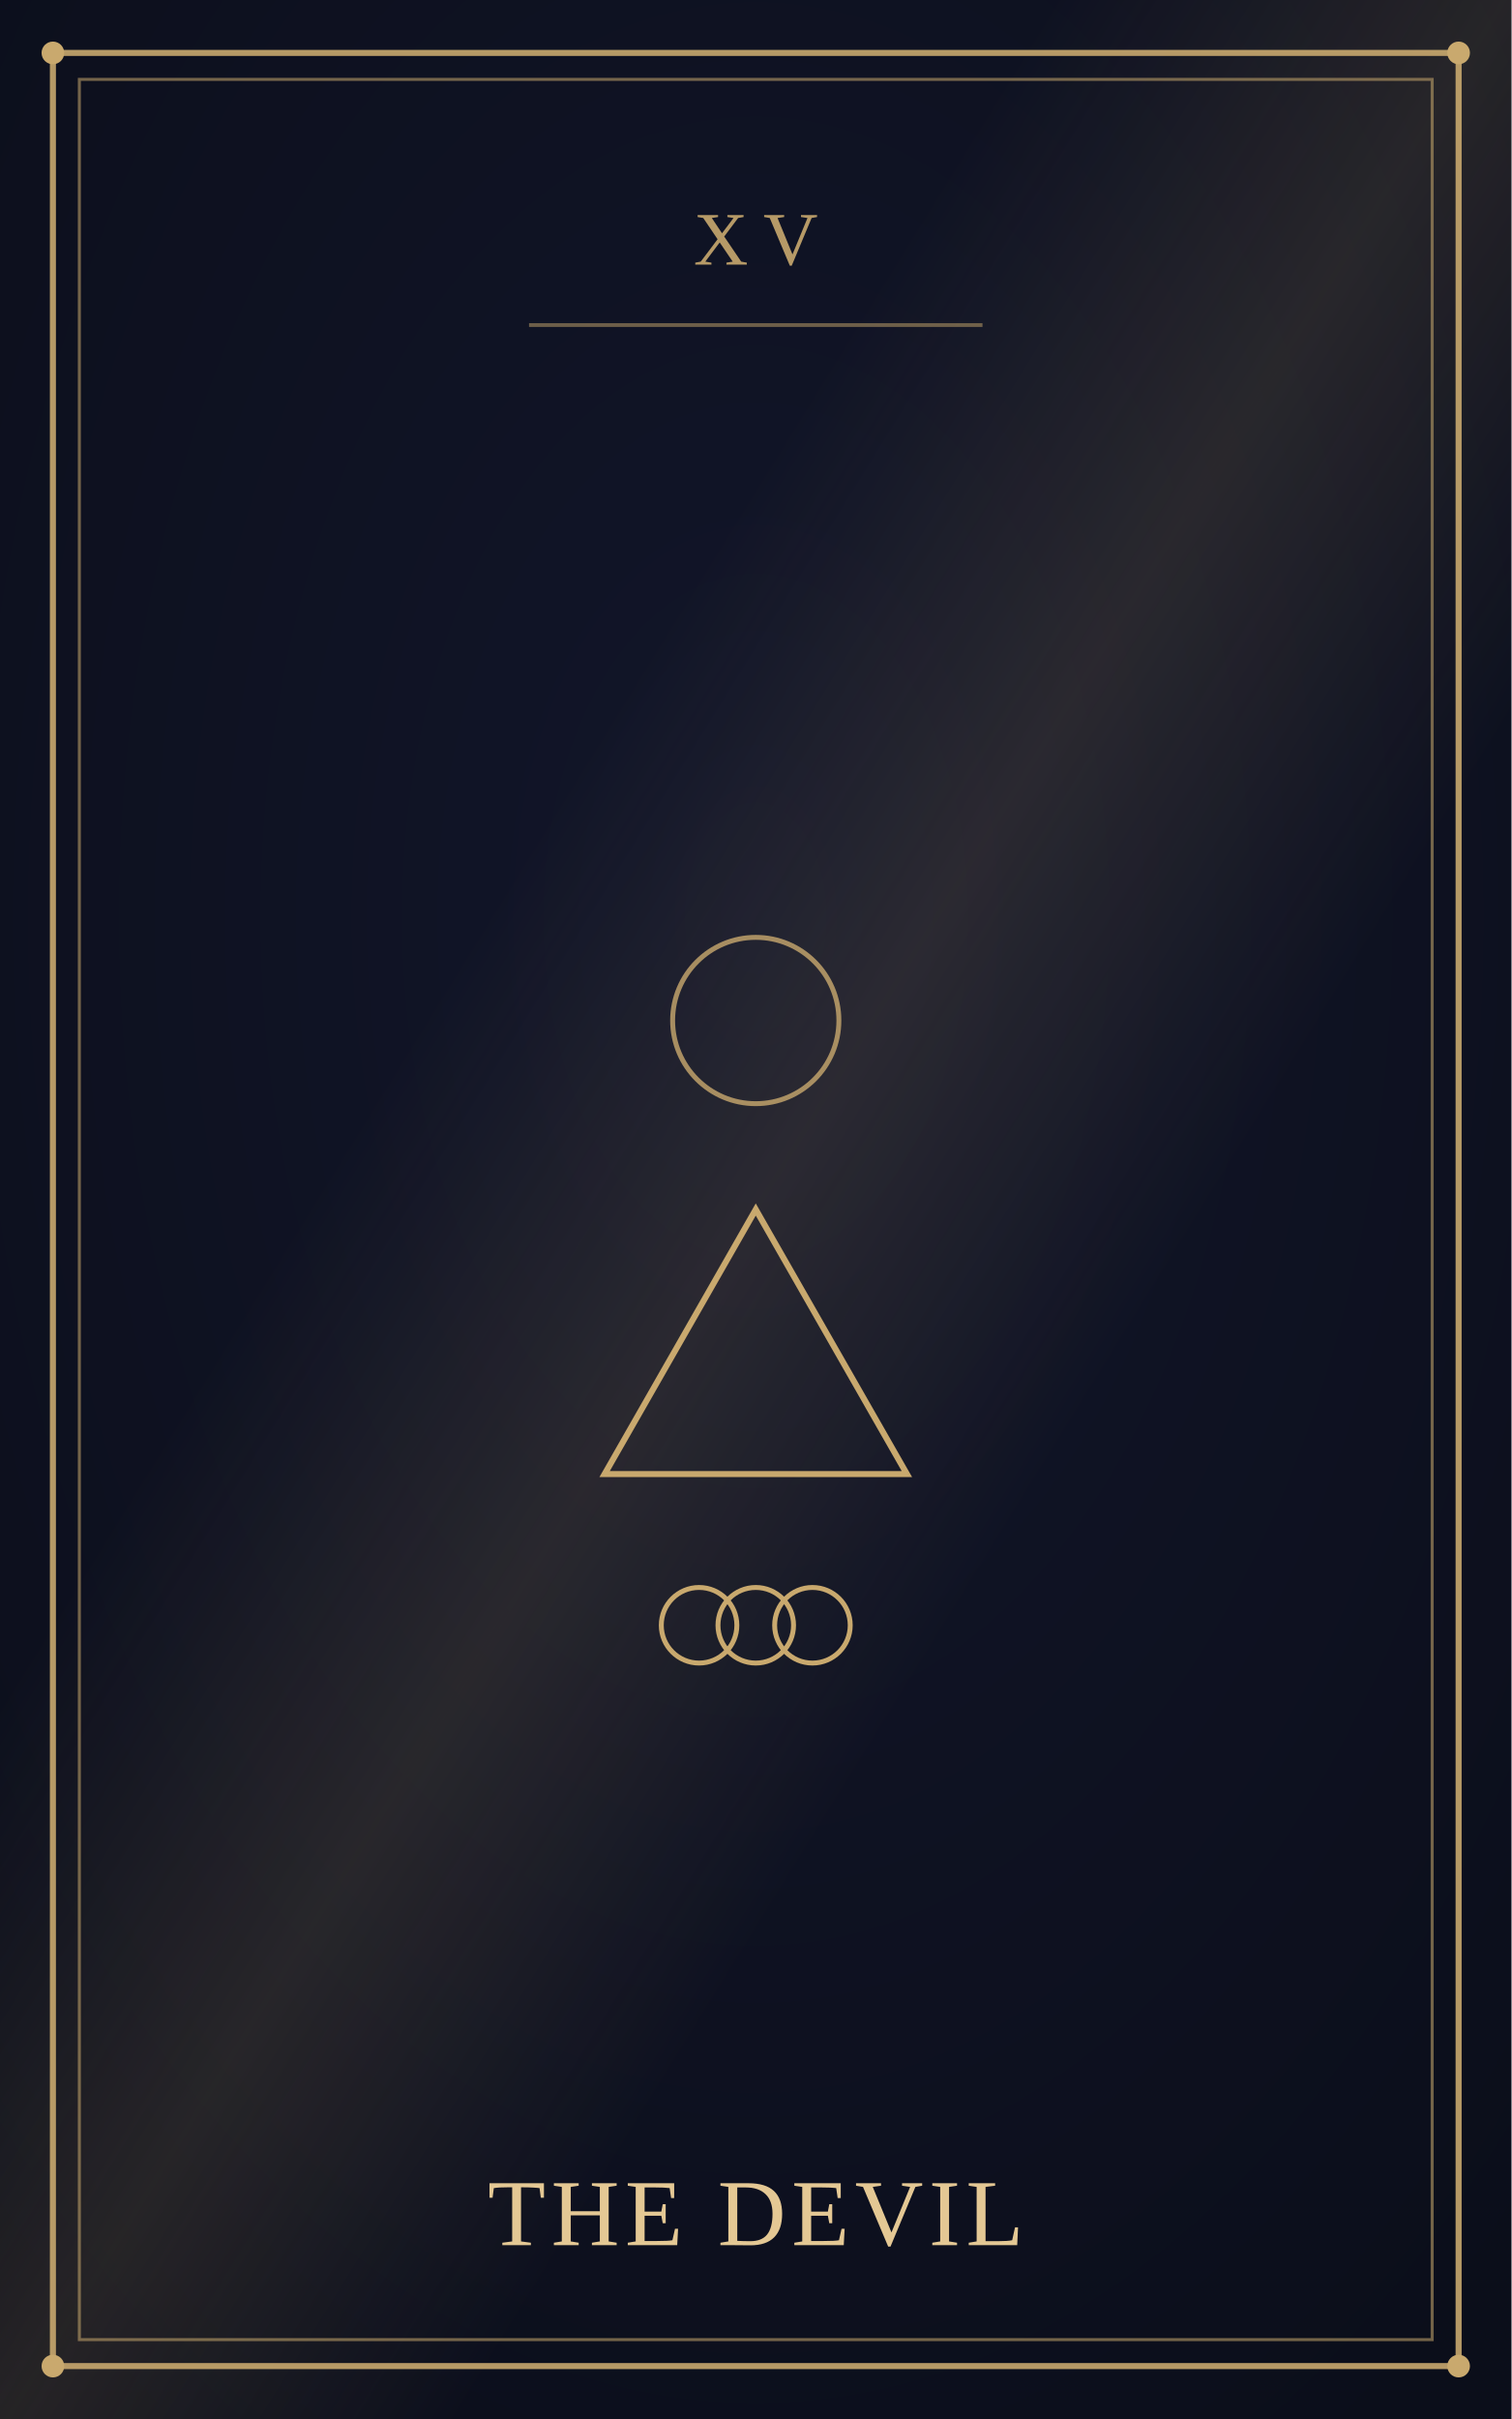
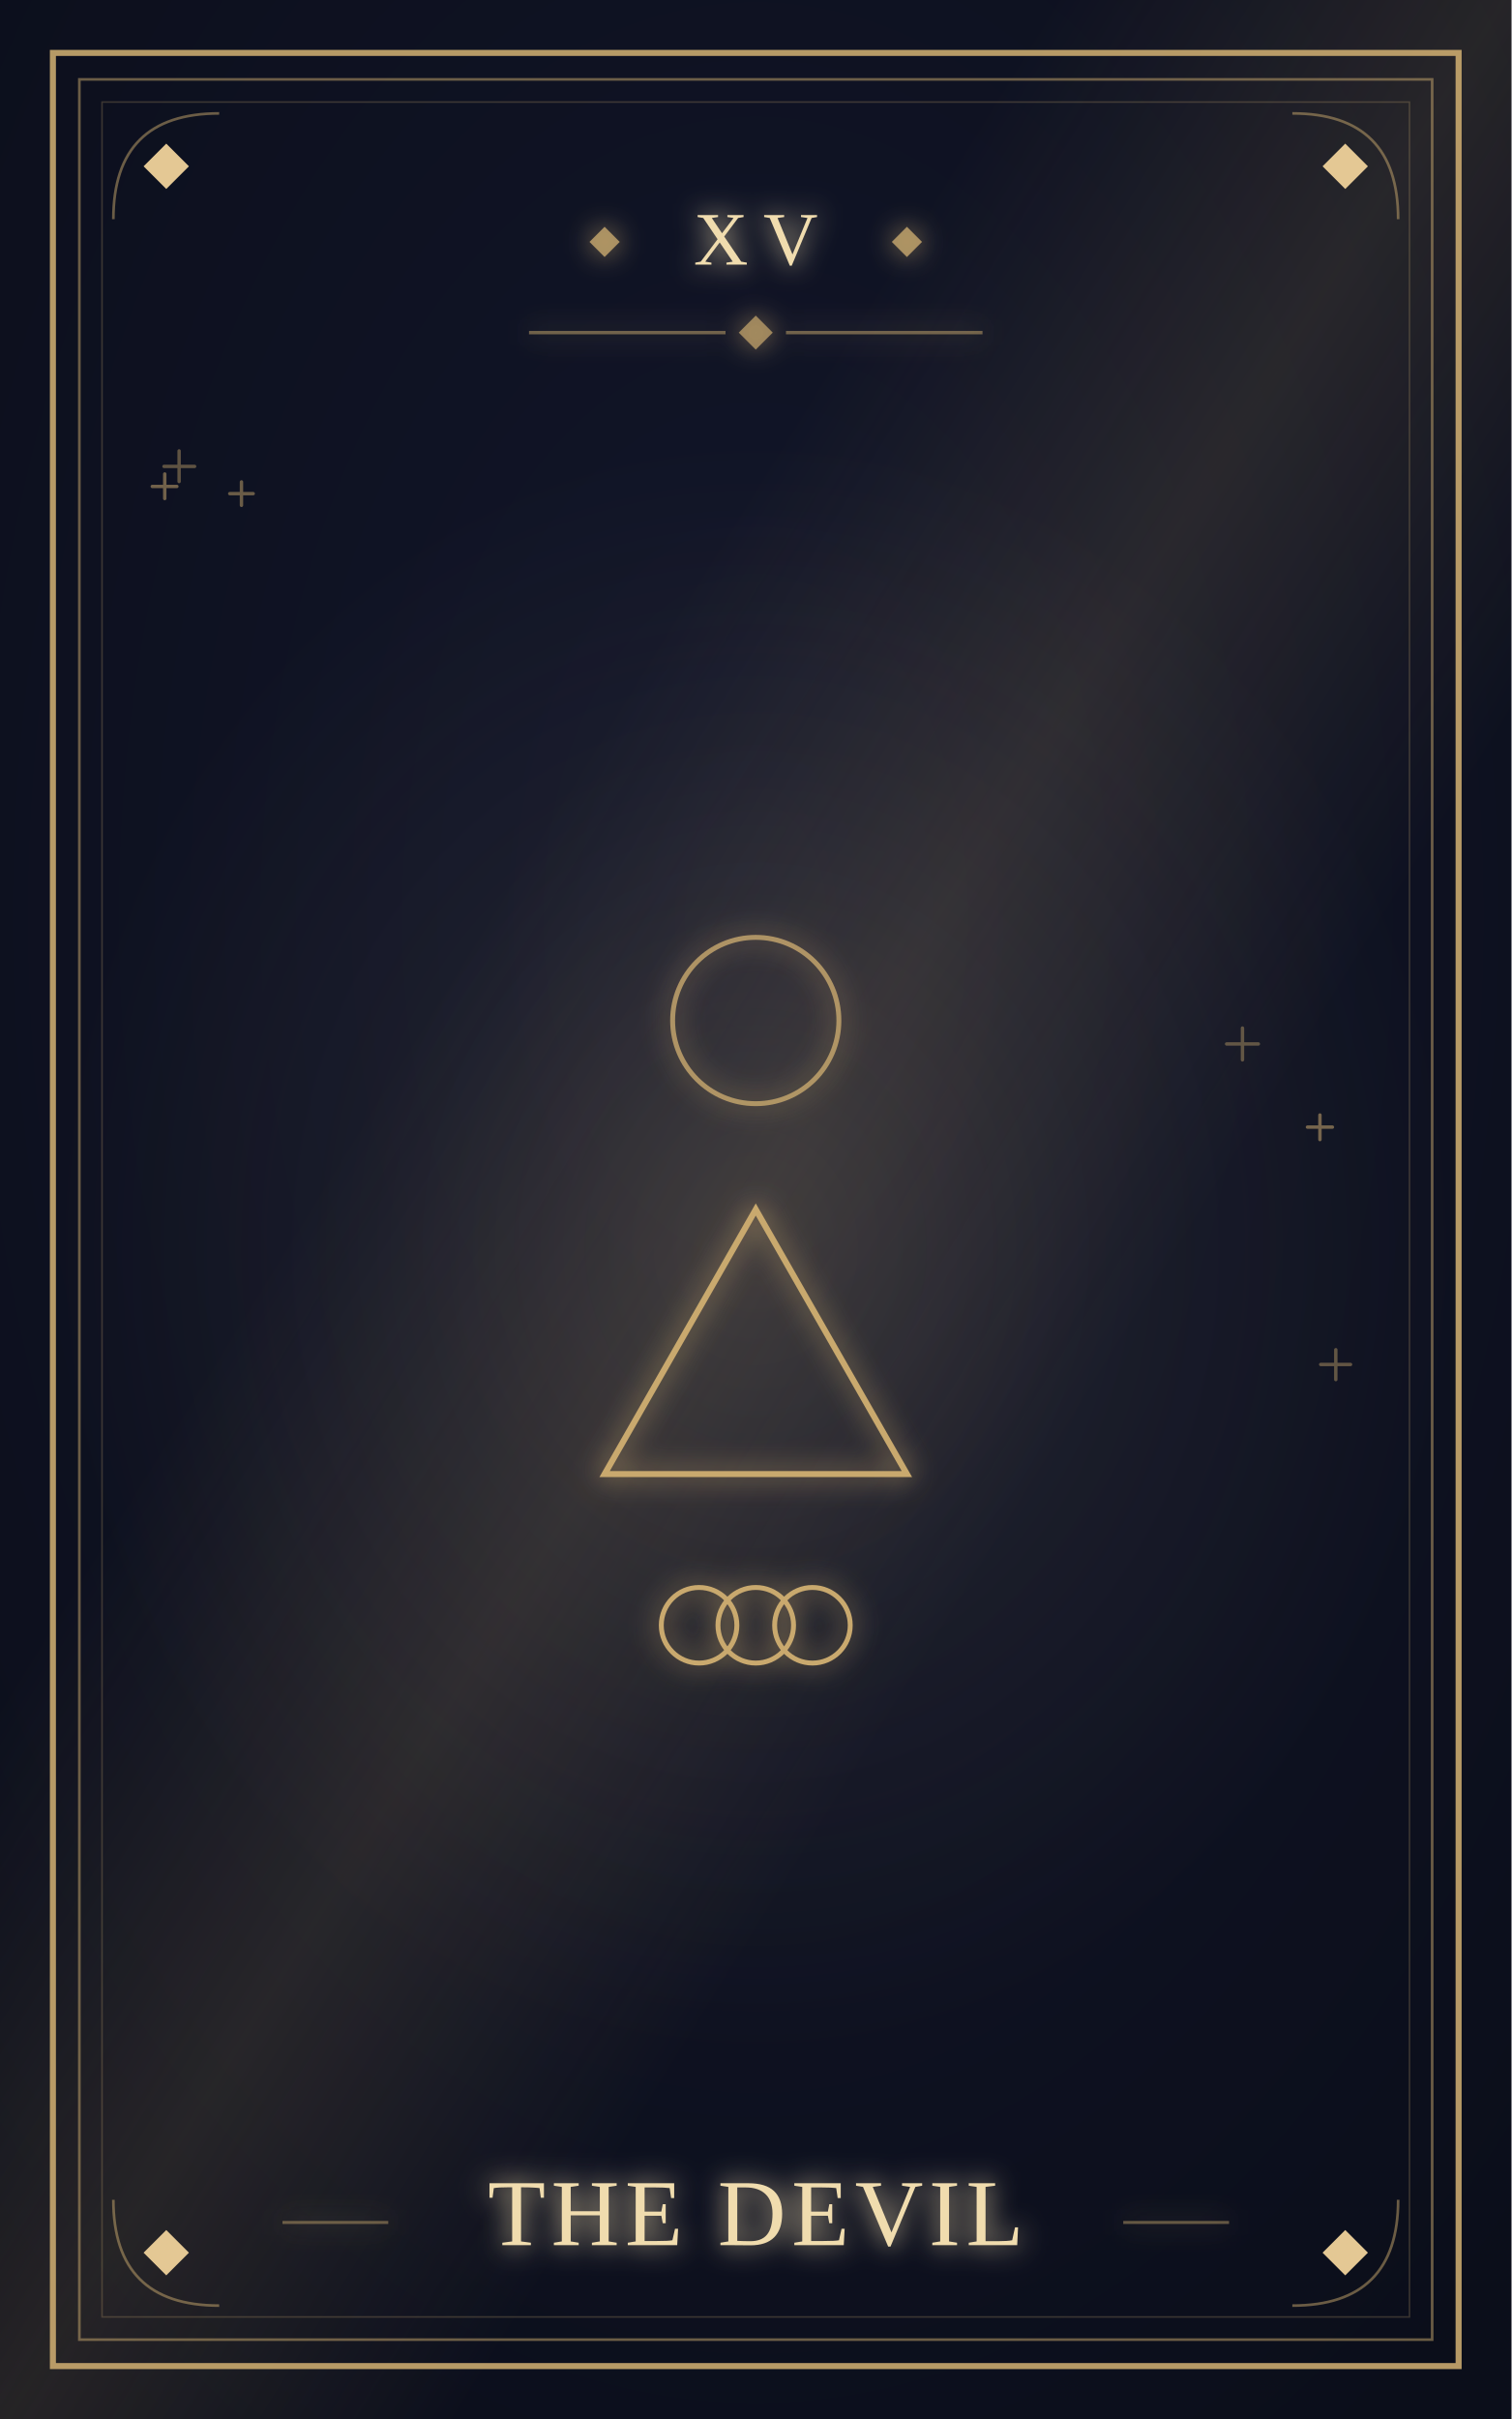
<svg xmlns="http://www.w3.org/2000/svg" viewBox="0 0 400 640" width="400" height="640">
  <defs>
    <radialGradient id="bgGrad" cx="50%" cy="38%" r="75%">
      <stop offset="0%" stop-color="#12162a" />
      <stop offset="100%" stop-color="#0b0e1a" />
    </radialGradient>
    <linearGradient id="sheen" x1="0%" y1="0%" x2="100%" y2="100%">
      <stop offset="35%" stop-color="#c9a96e" stop-opacity="0" />
      <stop offset="50%" stop-color="#c9a96e" stop-opacity="0.14" />
      <stop offset="65%" stop-color="#c9a96e" stop-opacity="0" />
    </linearGradient>
+     <radialGradient id="halo" cx="50%" cy="50%" r="50%">
+       <stop offset="0%" stop-color="#e4c894" stop-opacity="0.13" />
+       <stop offset="45%" stop-color="#e4c894" stop-opacity="0.06" />
+       <stop offset="100%" stop-color="#e4c894" stop-opacity="0" />
+     </radialGradient>
+     <filter id="glow" x="-40%" y="-40%" width="180%" height="180%">
+       <feGaussianBlur stdDeviation="3.5" result="b" />
+       <feMerge>
+         <feMergeNode in="b" />
+         <feMergeNode in="SourceGraphic" />
+       </feMerge>
+     </filter>
    <symbol id="sym-wands" viewBox="-20 -20 40 40">
      <g>
        <line x1="0" y1="-18" x2="0" y2="18" stroke="#c9a96e" stroke-width="2" stroke-linecap="round" transform="rotate(18)" />
        <line x1="-5" y1="-10" x2="5" y2="-6" stroke="#c9a96e" stroke-width="1.3" transform="rotate(18)" />
        <line x1="-5" y1="2" x2="5" y2="6" stroke="#c9a96e" stroke-width="1.3" transform="rotate(18)" />
      </g>
    </symbol>
    <symbol id="sym-cups" viewBox="-20 -20 40 40">
      <g>
        <path d="M -9 -12 L 9 -12 L 5 6 A 5 5 0 0 1 -5 6 Z" fill="none" stroke="#c9a96e" stroke-width="1.6" />
        <line x1="0" y1="6" x2="0" y2="14" stroke="#c9a96e" stroke-width="1.6" />
        <line x1="-6" y1="16" x2="6" y2="16" stroke="#c9a96e" stroke-width="1.6" />
      </g>
    </symbol>
    <symbol id="sym-swords" viewBox="-20 -20 40 40">
      <g>
        <line x1="0" y1="-18" x2="0" y2="14" stroke="#c9a96e" stroke-width="2" />
        <line x1="-7" y1="-6" x2="7" y2="-6" stroke="#c9a96e" stroke-width="1.6" />
        <circle cx="0" cy="17" r="2.2" fill="#c9a96e" />
      </g>
    </symbol>
    <symbol id="sym-pentacles" viewBox="-20 -20 40 40">
      <g>
        <circle cx="0" cy="0" r="13" fill="none" stroke="#c9a96e" stroke-width="1.5" opacity="1" />
        <polygon points="0,-8.4 2,-2.75 7.99,-2.6 3.23,1.05 4.94,6.8 0,3.4 -4.94,6.8 -3.23,1.05 -7.99,-2.6 -2,-2.75" fill="none" stroke="#c9a96e" stroke-width="1.2" opacity="1" />
      </g>
    </symbol>
  </defs>
  <rect x="0" y="0" width="400" height="640" fill="url(#bgGrad)" />
+   <ellipse cx="200" cy="330" rx="185" ry="215" fill="url(#halo)" />
  <rect x="0" y="0" width="400" height="640" fill="url(#sheen)" />
  <rect x="14" y="14" width="372" height="612" fill="none" stroke="#c9a96e" stroke-width="1.6" opacity="0.9" />
-   <rect x="21" y="21" width="358" height="598" fill="none" stroke="#c9a96e" stroke-width="0.8" opacity="0.55" />
-   <circle cx="14" cy="14" r="3" fill="#c9a96e" />
-   <circle cx="386" cy="14" r="3" fill="#c9a96e" />
-   <circle cx="14" cy="626" r="3" fill="#c9a96e" />
-   <circle cx="386" cy="626" r="3" fill="#c9a96e" />
-   <polygon points="200,320 160,390 240,390" fill="none" stroke="#c9a96e" stroke-width="1.6" opacity="1" />
-   <circle cx="185" cy="430" r="10" fill="none" stroke="#c9a96e" stroke-width="1.3" opacity="1" />
-   <circle cx="200" cy="430" r="10" fill="none" stroke="#c9a96e" stroke-width="1.3" opacity="1" />
-   <circle cx="215" cy="430" r="10" fill="none" stroke="#c9a96e" stroke-width="1.3" opacity="1" />
-   <circle cx="200" cy="270" r="22" fill="none" stroke="#c9a96e" stroke-width="1.3" opacity="0.8" />
-   <text x="200" y="70" text-anchor="middle" font-family="Georgia, 'Times New Roman', serif" font-size="20" letter-spacing="4" fill="#c9a96e" opacity="0.9">XV</text>
-   <line x1="140" y1="86" x2="260" y2="86" stroke="#c9a96e" stroke-width="1" opacity="0.5" />
-   <text x="200" y="594" text-anchor="middle" font-family="Georgia, 'Times New Roman', serif" font-size="25" letter-spacing="1.5" fill="#e4c894">THE DEVIL</text>
+   <rect x="21" y="21" width="358" height="598" fill="none" stroke="#c9a96e" stroke-width="0.7" opacity="0.5" />
+   <rect x="27" y="27" width="346" height="586" fill="none" stroke="#c9a96e" stroke-width="0.4" opacity="0.25" />
+   <polygon points="44,38 50,44 44,50 38,44" fill="#e4c894" opacity="1" />
+   <polygon points="356,38 362,44 356,50 350,44" fill="#e4c894" opacity="1" />
+   <polygon points="44,590 50,596 44,602 38,596" fill="#e4c894" opacity="1" />
+   <polygon points="356,590 362,596 356,602 350,596" fill="#e4c894" opacity="1" />
+   <g fill="none" stroke="#c9a96e" stroke-width="0.7" opacity="0.5">
+     <path d="M30 58 Q30 30 58 30" />
+     <path d="M370 58 Q370 30 342 30" />
+     <path d="M30 582 Q30 610 58 610" />
+     <path d="M370 582 Q370 610 342 610" />
+   </g>
+   <g stroke="#c9a96e" stroke-width="0.9" stroke-linecap="round" opacity="0.53">
+     <line x1="43.6" y1="125.4" x2="43.6" y2="131.9" />
+     <line x1="40.3" y1="128.7" x2="46.8" y2="128.7" />
+   </g>
+   <g stroke="#c9a96e" stroke-width="0.9" stroke-linecap="round" opacity="0.44">
+     <line x1="353.5" y1="357.1" x2="353.5" y2="365.0" />
+     <line x1="349.5" y1="361.0" x2="357.4" y2="361.0" />
+   </g>
+   <g stroke="#c9a96e" stroke-width="0.9" stroke-linecap="round" opacity="0.43">
+     <line x1="47.4" y1="119.3" x2="47.4" y2="127.4" />
+     <line x1="43.4" y1="123.4" x2="51.5" y2="123.4" />
+   </g>
+   <g stroke="#c9a96e" stroke-width="0.9" stroke-linecap="round" opacity="0.54">
+     <line x1="349.3" y1="295.0" x2="349.3" y2="301.5" />
+     <line x1="346.0" y1="298.2" x2="352.6" y2="298.2" />
+   </g>
+   <g stroke="#c9a96e" stroke-width="0.9" stroke-linecap="round" opacity="0.49">
+     <line x1="63.9" y1="127.5" x2="63.9" y2="133.7" />
+     <line x1="60.8" y1="130.6" x2="67.0" y2="130.6" />
+   </g>
+   <g stroke="#c9a96e" stroke-width="0.9" stroke-linecap="round" opacity="0.42">
+     <line x1="328.8" y1="272.0" x2="328.8" y2="280.4" />
+     <line x1="324.6" y1="276.2" x2="333.0" y2="276.2" />
+   </g>
+   <g filter="url(#glow)">
+     <polygon points="200,320 160,390 240,390" fill="none" stroke="#c9a96e" stroke-width="1.6" opacity="1" />
+     <circle cx="185" cy="430" r="10" fill="none" stroke="#c9a96e" stroke-width="1.3" opacity="1" />
+     <circle cx="200" cy="430" r="10" fill="none" stroke="#c9a96e" stroke-width="1.3" opacity="1" />
+     <circle cx="215" cy="430" r="10" fill="none" stroke="#c9a96e" stroke-width="1.3" opacity="1" />
+     <circle cx="200" cy="270" r="22" fill="none" stroke="#c9a96e" stroke-width="1.3" opacity="0.8" />
+     <text x="200" y="70" text-anchor="middle" font-family="Georgia, 'Times New Roman', serif" font-size="20" letter-spacing="4" fill="#f0dcae">XV</text>
+     <polygon points="160,60 164,64 160,68 156,64" fill="#c9a96e" opacity="0.8" />
+     <polygon points="240,60 244,64 240,68 236,64" fill="#c9a96e" opacity="0.8" />
+     <line x1="140" y1="88" x2="192" y2="88" stroke="#c9a96e" stroke-width="0.9" opacity="0.5" />
+     <line x1="208" y1="88" x2="260" y2="88" stroke="#c9a96e" stroke-width="0.9" opacity="0.5" />
+     <polygon points="200,83.5 204.5,88 200,92.5 195.5,88" fill="#c9a96e" opacity="0.7" />
+     <text x="200" y="594" text-anchor="middle" font-family="Georgia, 'Times New Roman', serif" font-size="25" letter-spacing="1.5" fill="#f0dcae">THE DEVIL</text>
+     <line x1="74.75" y1="588" x2="102.75" y2="588" stroke="#c9a96e" stroke-width="0.8" opacity="0.45" />
+     <line x1="297.25" y1="588" x2="325.25" y2="588" stroke="#c9a96e" stroke-width="0.8" opacity="0.45" />
+   </g>
</svg>
